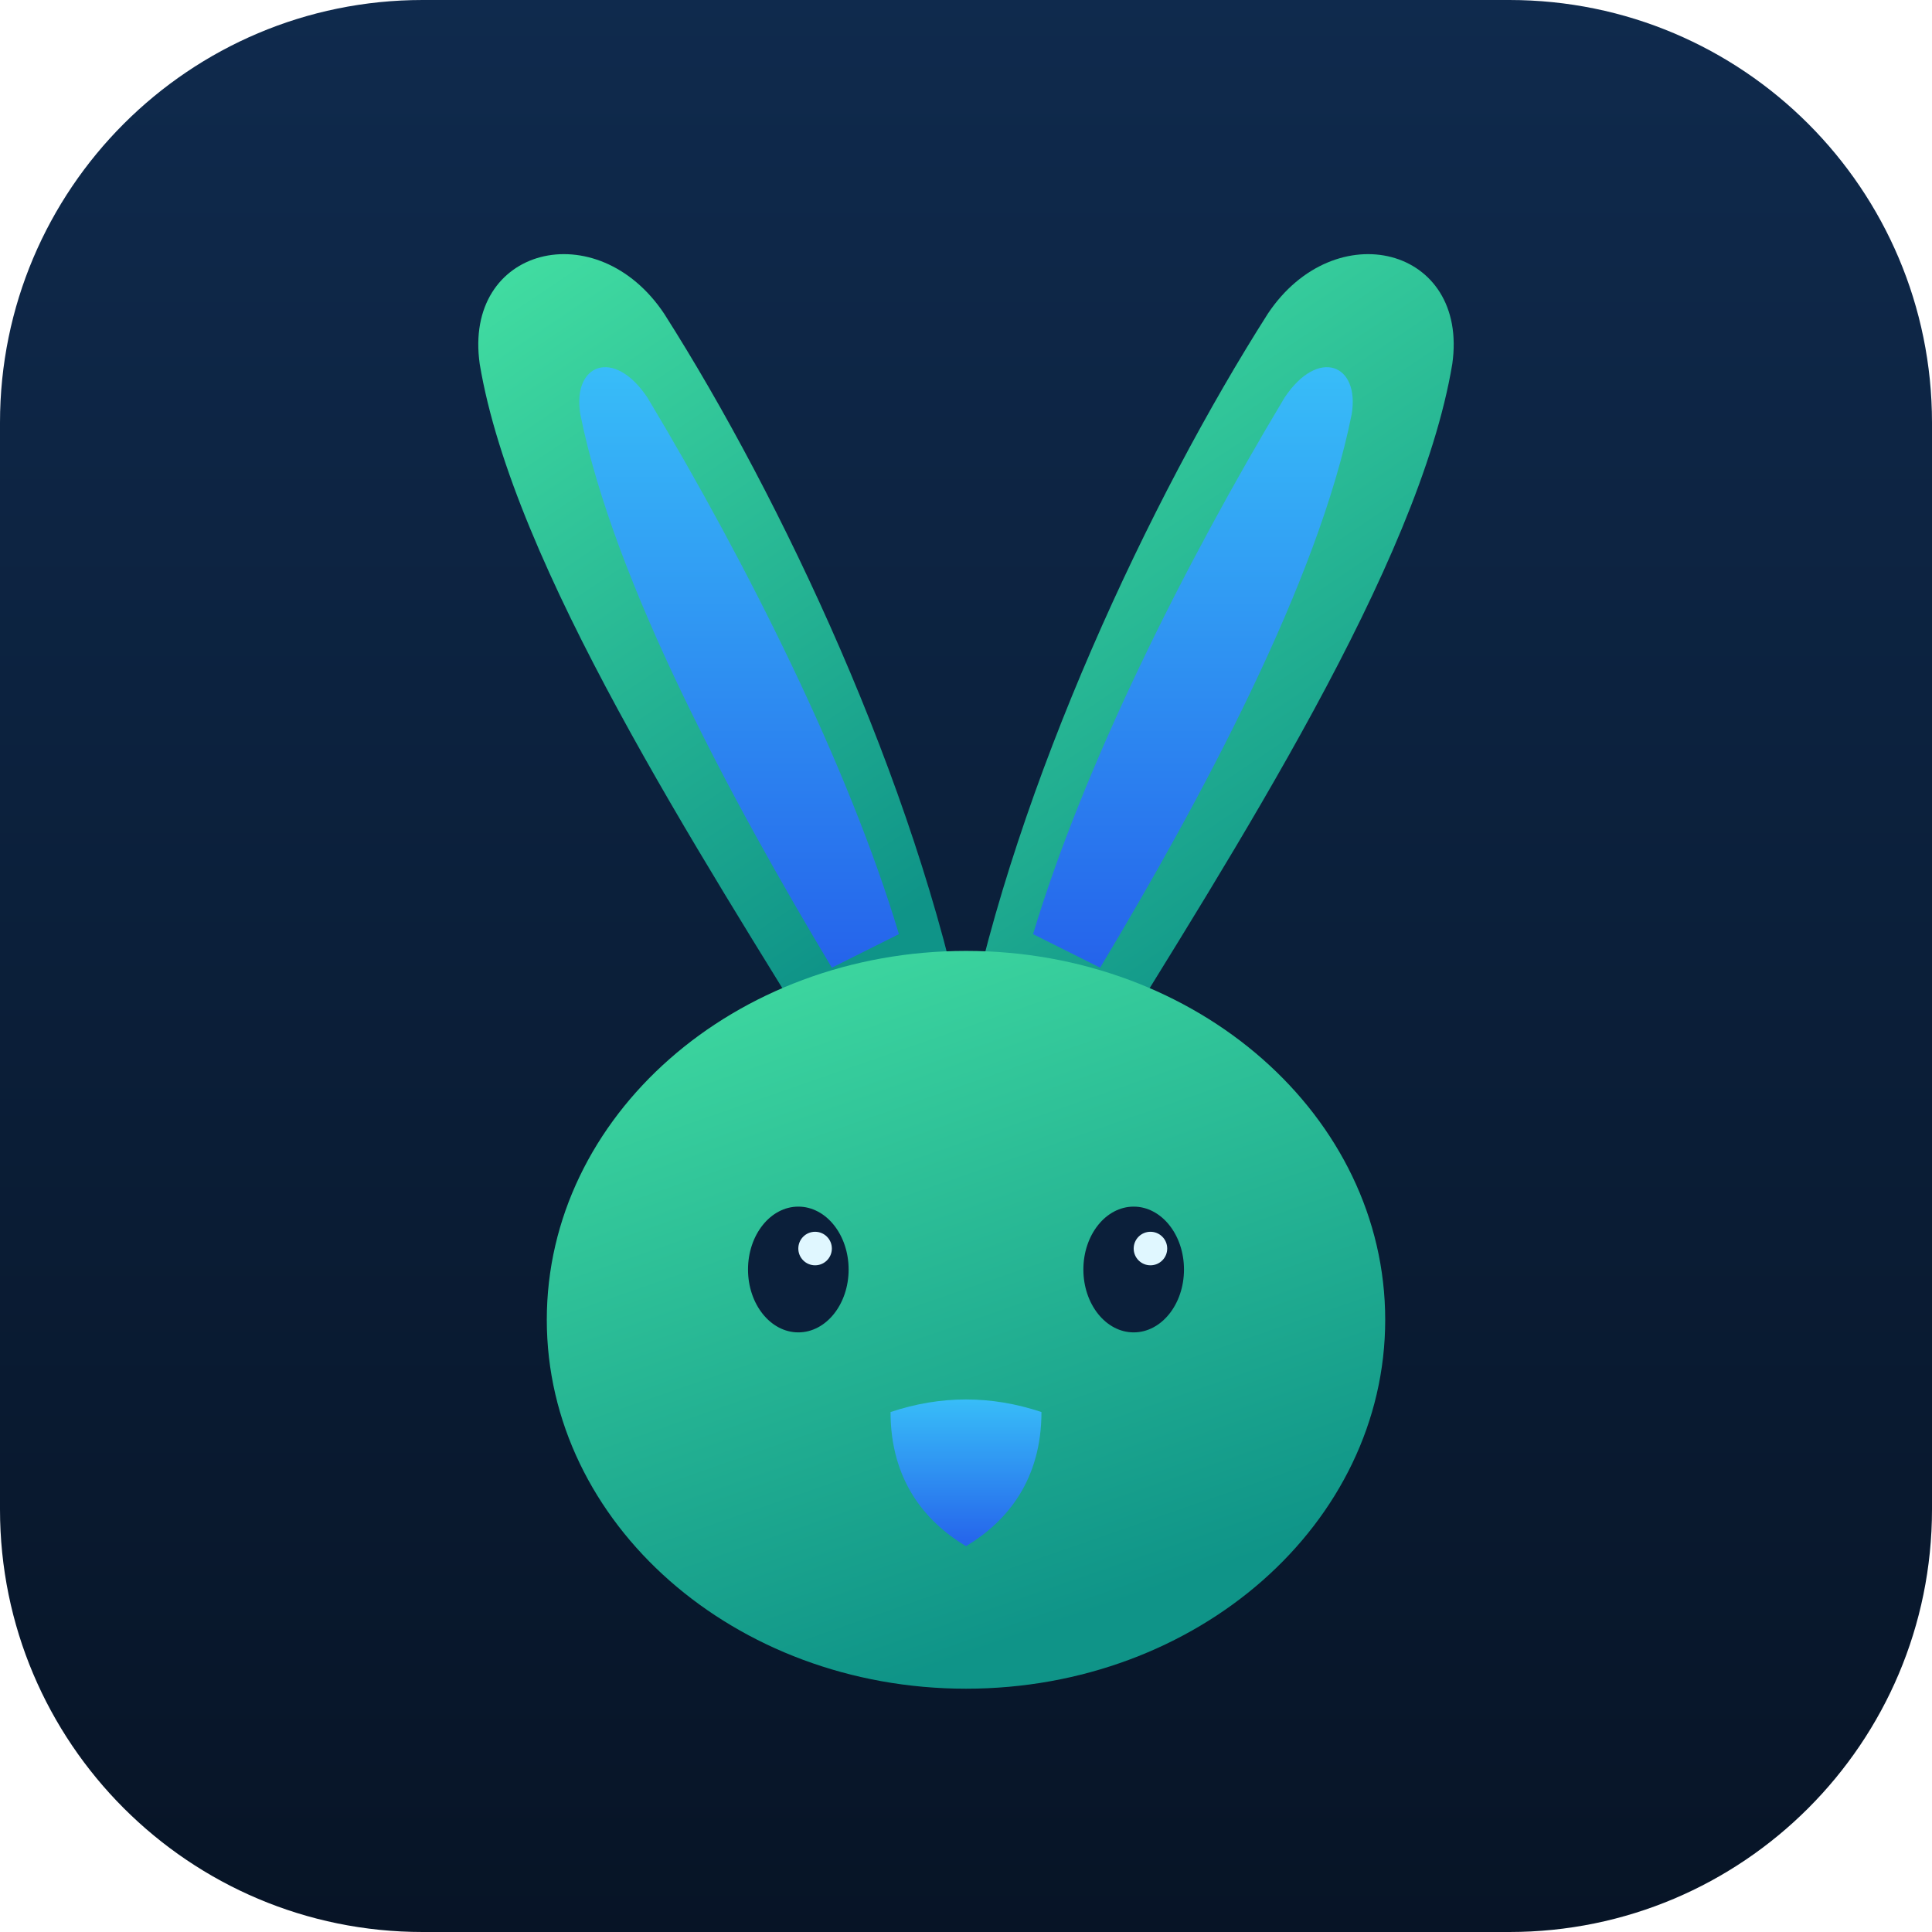
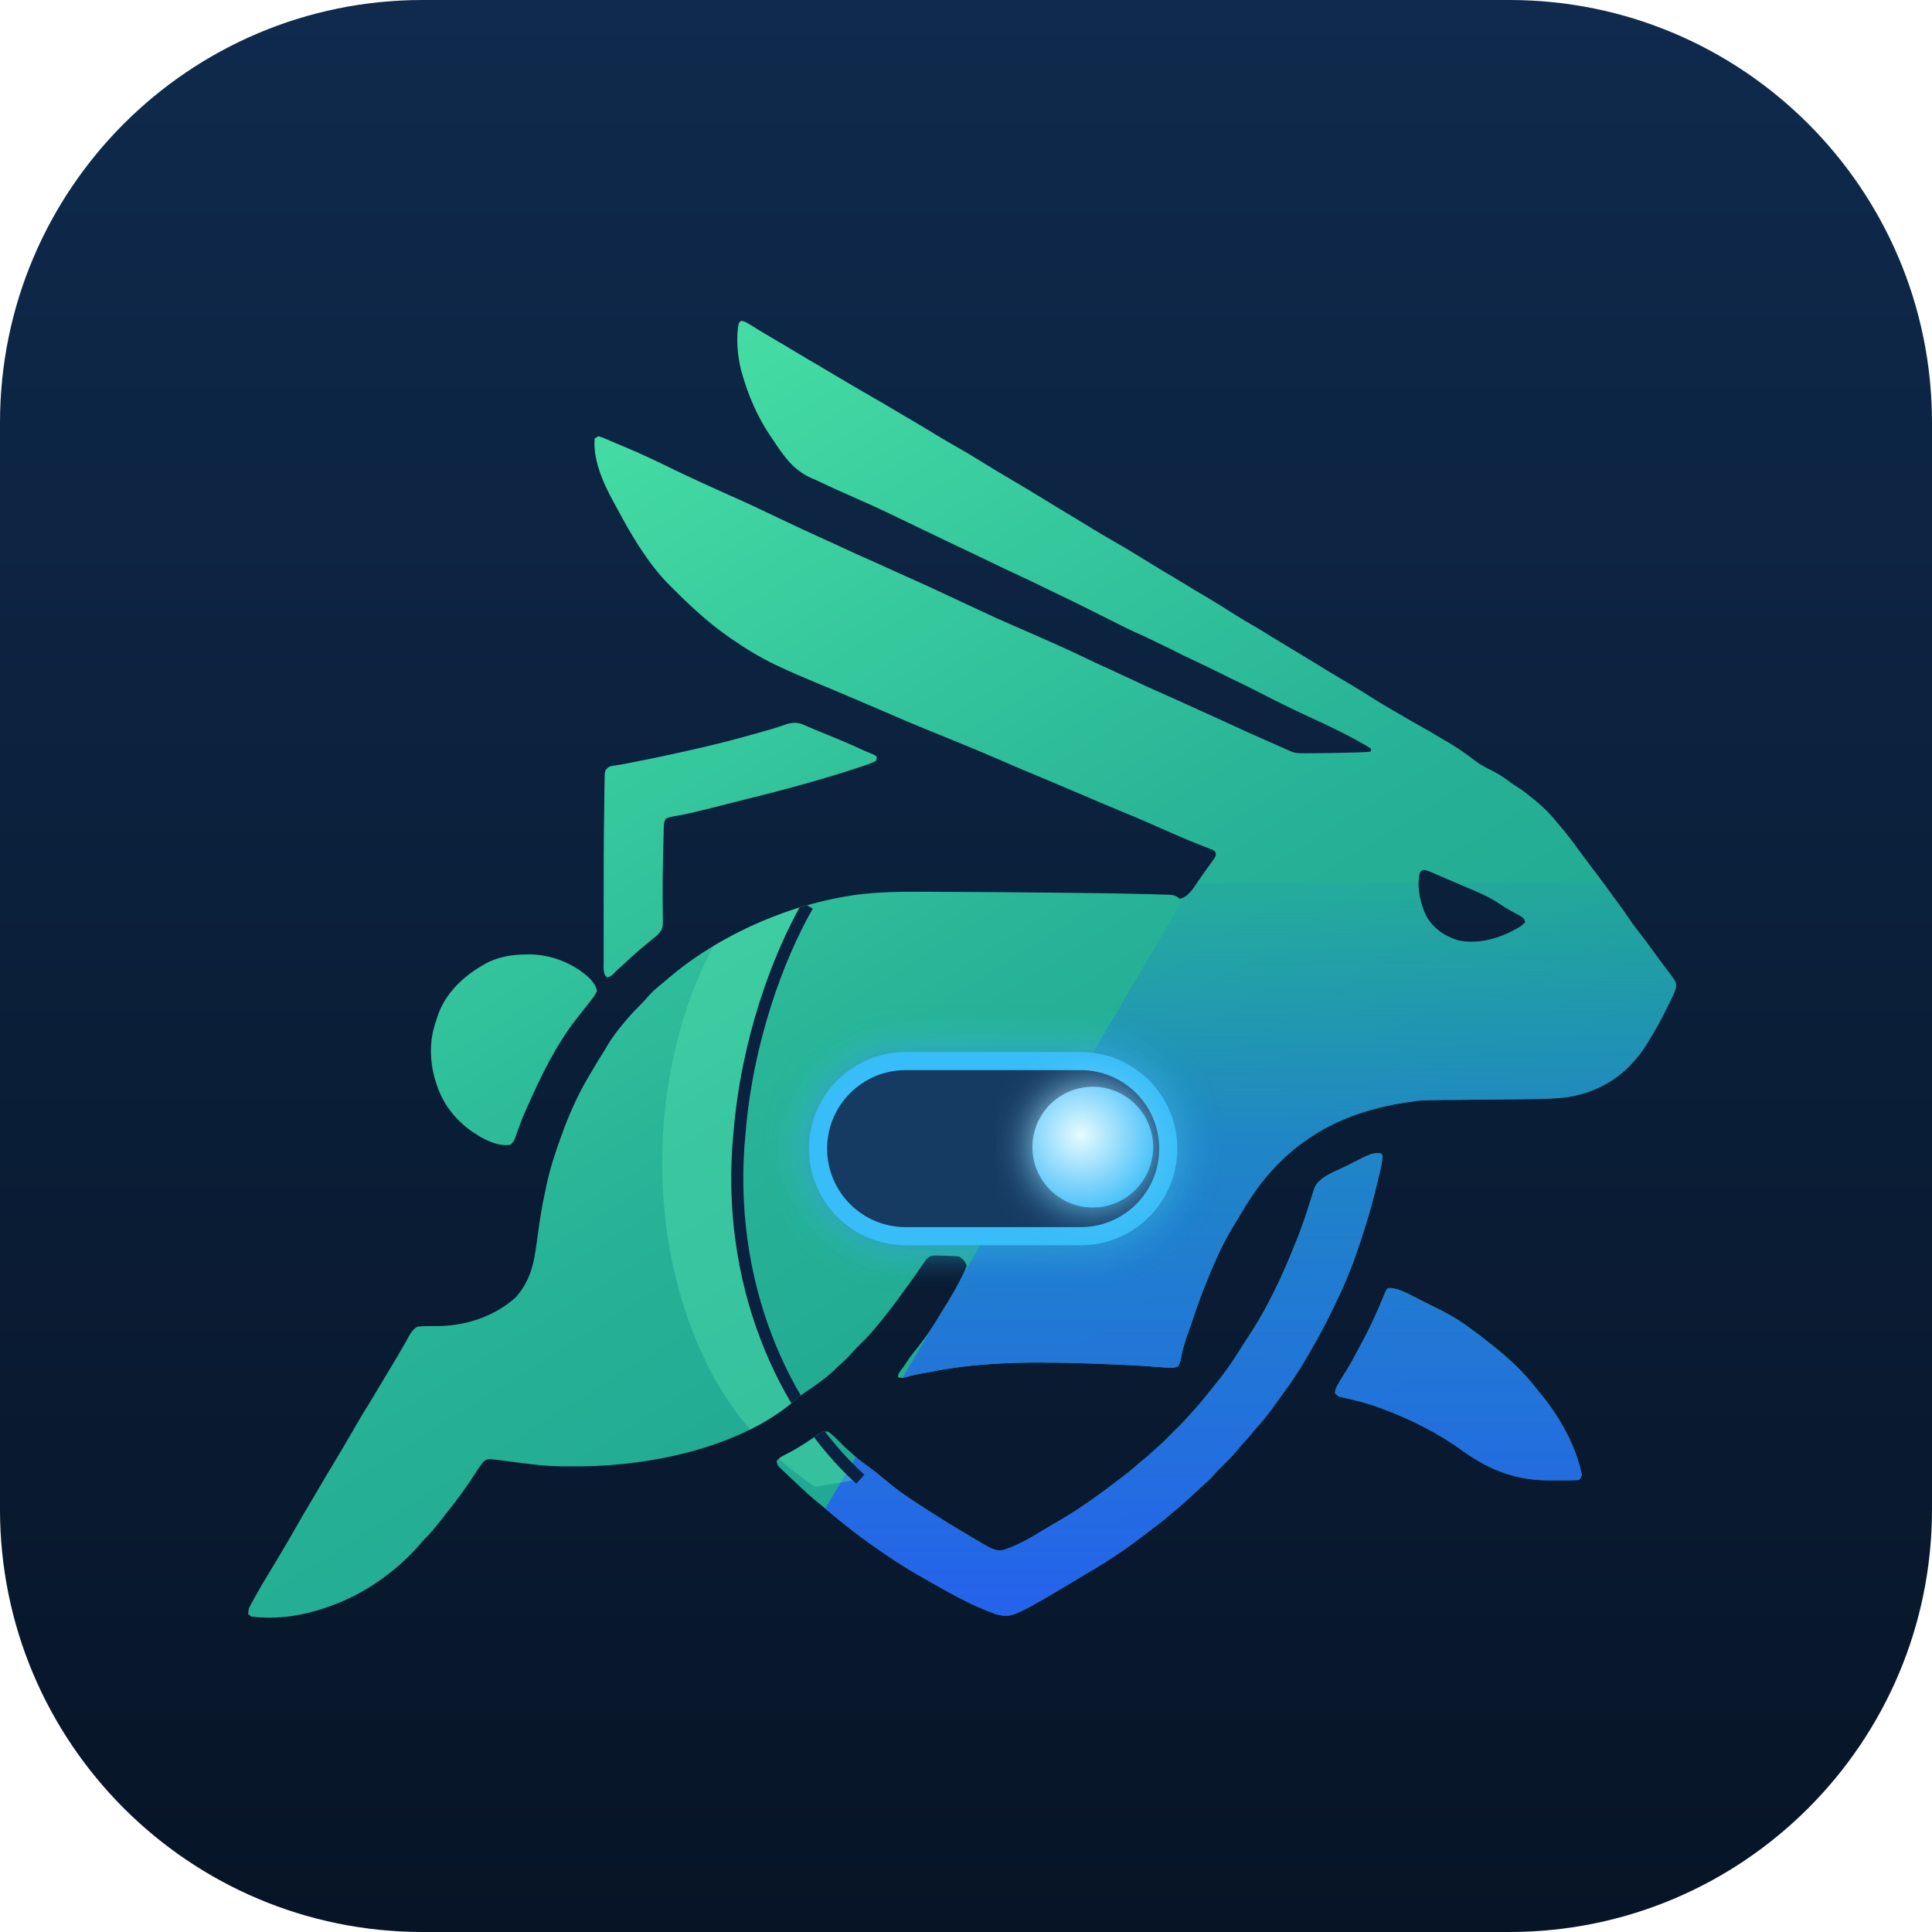
<svg xmlns="http://www.w3.org/2000/svg" viewBox="0 0 512 512" width="512" height="512" role="img" aria-label="Vabbit">
  <defs>
-     <linearGradient id="bg" x1="0" y1="0" x2="0" y2="1">
+     <linearGradient id="bgi" x1="0" y1="0" x2="0" y2="1">
      <stop offset="0" stop-color="#0f2a4d" />
      <stop offset="1" stop-color="#071426" />
    </linearGradient>
  </defs>
-   <rect width="512" height="512" rx="112" fill="url(#bg)" />
-   <svg x="113.8" y="52" width="284.4" height="400" viewBox="36 0 128 180">
+   <rect width="512" height="512" rx="112" fill="url(#bgi)" />
+   <svg x="56.0" y="74" width="400" height="364.0" viewBox="0 0 2000 1820">
    <defs>
-       <linearGradient id="vt" x1="0" y1="0" x2="0.4" y2="1">
-         <stop offset="0" stop-color="#43dfa2" />
-         <stop offset="1" stop-color="#0f9488" />
+       <clipPath id="fg">
+         <path clip-rule="evenodd" d="M0 0 C5.2 1 7.8 2.6 12.2 5.4 C20.7 10.8 29.3 15.9 38 21 C41.5 23.1 45 25.1 48.5 27.2 C49.4 27.7 50.3 28.3 51.3 28.8 C58.3 33 65.4 37.2 72.4 41.4 C81.5 46.9 90.7 52.4 100 57.7 C107.2 61.9 114.4 66.2 121.5 70.5 C139.1 81.1 156.9 91.4 174.8 101.7 C183.5 106.7 192.3 111.8 201 117 C203.6 118.6 206.3 120.1 208.9 121.7 C211.7 123.3 214.5 125 217.3 126.7 C221 128.8 224.7 131 228.3 133.1 C238.6 139.2 248.8 145.3 258.9 151.5 C267.5 156.7 276.1 161.8 284.8 166.7 C298.2 174.2 311.3 182.2 324.3 190.3 C334.5 196.6 344.7 202.8 355.1 208.8 C370.5 217.8 385.7 227 400.8 236.2 C408.6 241 416.4 245.7 424.2 250.5 C430.3 254.1 436.3 257.8 442.3 261.4 C449.2 265.6 456.1 269.8 463 274 C463.5 274.3 463.5 274.3 465.7 275.7 C475.7 281.7 485.7 287.6 495.8 293.4 C510.2 301.6 524.3 310.3 538.4 319 C540.6 320.3 542.9 321.7 545.1 323.1 C546.1 323.7 547.2 324.4 548.4 325.1 C556.4 330 564.5 334.9 572.6 339.6 C578.4 343.1 584.2 346.6 590 350.1 C597.6 354.9 605.4 359.5 613.2 364 C626.9 372.1 640.4 380.5 653.8 389.1 C662.5 394.6 671.2 399.8 680.1 404.8 C685.4 407.8 690.6 411.1 695.8 414.3 C702 418.3 708.3 422 714.6 425.8 C721.4 429.8 728.1 433.9 734.8 438 C740 441.2 745.3 444.4 750.6 447.6 C756.6 451.1 762.5 454.8 768.4 458.4 C774.6 462.3 780.8 466.1 787.1 469.8 C802.8 479 818.5 488.4 833.9 498.2 C843.2 504.2 852.6 509.8 862.1 515.3 C865 517 867.9 518.7 870.9 520.4 C882.3 527.2 893.8 533.7 905.4 540.2 C911.6 543.6 917.8 547.2 923.8 551 C927.8 553.5 931.9 555.8 936.1 558.1 C949.3 565.8 961.6 574.6 973.8 583.9 C979.9 588.5 986.3 591.9 993.2 595.2 C1003.1 599.9 1011.7 605.8 1020.4 612.4 C1023.4 614.6 1026.4 616.6 1029.6 618.5 C1036.5 622.8 1042.7 627.9 1049 633 C1050.1 633.9 1051.2 634.8 1052.4 635.7 C1062.8 644.4 1072.3 653.6 1080.7 664.2 C1083.2 667.2 1085.7 670.2 1088.3 673.2 C1097.8 684.4 1106.3 696.3 1114.9 708.1 C1118.2 712.6 1121.6 717.1 1125 721.5 C1130.9 729.1 1136.5 736.8 1142.2 744.5 C1145.1 748.5 1148.1 752.6 1151.1 756.6 C1160.1 768.8 1169.1 781.1 1177.6 793.7 C1182.4 800.8 1187.5 807.5 1193 814.2 C1197.4 819.8 1201.5 825.5 1205.6 831.3 C1209.1 836.1 1212.6 840.9 1216.1 845.6 C1217.2 847.2 1218.4 848.8 1219.6 850.4 C1223.8 856.1 1228.1 861.7 1232.5 867.4 C1239.1 876.9 1239.1 876.9 1238.8 882.7 C1237.9 887.6 1236.2 891.4 1234 895.9 C1233.2 897.6 1232.4 899.3 1231.5 901.1 C1230.6 902.9 1229.7 904.7 1228.8 906.5 C1228.6 907 1228.6 907 1227.4 909.3 C1220.2 923.9 1212.6 938.1 1204 952 C1203.5 952.8 1203.5 952.8 1201.2 956.6 C1196.4 964.6 1191.2 972 1185 979 C1184.1 980 1183.2 981.1 1182.3 982.2 C1156.6 1011.1 1120.1 1027.7 1081.7 1030.1 C1080.4 1030.2 1079.1 1030.3 1077.8 1030.3 C1062.8 1031.2 1047.8 1031.4 1032.7 1031.5 C1027.6 1031.6 1022.4 1031.6 1017.2 1031.7 C1004.4 1031.8 991.5 1031.9 978.7 1032.1 C967.7 1032.2 956.8 1032.3 945.9 1032.4 C940.8 1032.4 935.7 1032.5 930.7 1032.5 C901.3 1032.8 901.3 1032.8 887 1035 C886.5 1035.1 886.5 1035.1 883.8 1035.4 C836.6 1042.2 789.2 1057.3 750 1085 C749.4 1085.4 749.4 1085.4 746.3 1087.6 C734.7 1095.7 724.2 1104.5 714.2 1114.6 C713.4 1115.5 712.5 1116.4 711.5 1117.3 C706.5 1122.4 701.7 1127.5 697 1133 C696.1 1134.1 695.2 1135.1 694.3 1136.2 C681.2 1152.1 670.2 1169.5 659.8 1187.2 C658 1190.3 656.1 1193.4 654.2 1196.4 C639.8 1219.5 628.2 1244.7 618.2 1270 C616.9 1273.2 615.6 1276.4 614.3 1279.6 C608.9 1292.9 604.1 1306.3 599.6 1320 C597.4 1326.9 595 1333.8 592.4 1340.7 C588.3 1351.5 585.3 1362.2 583.1 1373.6 C582.3 1377.8 581.3 1381.5 579.2 1385.2 C573.7 1388.3 568.1 1387.4 562 1387 C560.6 1386.9 559.1 1386.8 557.6 1386.7 C552.6 1386.4 547.6 1386 542.6 1385.6 C518.8 1383.9 494.9 1382.8 471 1382 C469.2 1381.9 467.4 1381.9 465.5 1381.8 C395.4 1379.4 322.1 1378.6 253.1 1392.4 C250 1393 247 1393.5 243.9 1394.1 C234.4 1395.7 225.2 1397.6 216 1400.4 C213 1401 213 1401 208 1400 C208 1395.4 208.7 1394.6 211.5 1391 C214.4 1387.1 217.2 1383.3 219.8 1379.2 C224.5 1372.1 229.7 1365.6 235 1359 C244.2 1347.4 252.3 1335.6 260 1323 C260.9 1321.5 261.9 1320 262.8 1318.4 C264.6 1315.4 266.5 1312.4 268.3 1309.4 C270.1 1306.5 271.9 1303.6 273.7 1300.8 C279.1 1292 284.2 1283.1 288.9 1274 C289.5 1273 290 1271.9 290.6 1270.9 C293.8 1264.7 296.8 1258.6 299 1252 C296.7 1246.2 294.1 1243.4 289 1240 C283.7 1239.3 278.3 1239.2 273 1239 C271.2 1238.9 269.4 1238.9 267.5 1238.8 C266.6 1238.8 266.6 1238.8 261.9 1238.7 C261 1238.7 261 1238.7 256.6 1238.6 C251.6 1239 249.7 1239.7 246 1243 C243.5 1246.3 243.5 1246.3 240.9 1250.1 C234.8 1259.3 228.4 1268.1 222 1277 C219.8 1280 217.6 1283.1 215.4 1286.1 C202.6 1303.9 189.3 1321.4 175 1338 C174.5 1338.6 174.5 1338.6 171.7 1341.8 C166.9 1347.2 161.8 1352.2 156.7 1357.3 C153.1 1360.8 149.7 1364.3 146.4 1368.1 C140.2 1375.2 133 1381.5 126 1388 C125.5 1388.5 125.5 1388.5 122.8 1391.1 C112.2 1401.1 100.4 1409.4 88.3 1417.6 C82.7 1421.3 77.4 1425.2 72.4 1429.6 C0.4 1492.4 -117.2 1516.8 -210 1518 C-211.1 1518 -212.1 1518 -213.2 1518 C-220.8 1518.1 -228.4 1518.1 -236 1518 C-237.8 1518 -239.6 1518 -241.5 1517.9 C-264.7 1517.4 -287.7 1514 -310.7 1511 C-311.8 1510.9 -312.9 1510.7 -314 1510.6 C-316.7 1510.2 -319.5 1509.9 -322.2 1509.5 C-323.8 1509.3 -325.4 1509.2 -327 1509 C-328.9 1508.8 -330.7 1508.6 -332.6 1508.4 C-338 1509 -338 1509 -342.3 1512.9 C-343.6 1514.6 -344.8 1516.3 -346 1518 C-346.6 1518.8 -346.6 1518.8 -349.4 1522.8 C-350.4 1524.4 -351.5 1526.1 -352.6 1527.8 C-353.8 1529.7 -355.1 1531.5 -356.3 1533.4 C-356.9 1534.3 -357.5 1535.2 -358.1 1536.2 C-368.1 1551.1 -378.7 1565.5 -390 1579.4 C-392.3 1582.3 -394.5 1585.3 -396.8 1588.2 C-404.3 1598 -412.2 1607.4 -421 1616 C-423.3 1618.7 -425.7 1621.3 -428 1624 C-458.4 1658.4 -500.5 1687.8 -544 1703 C-545.8 1703.6 -547.6 1704.3 -549.5 1705 C-581.4 1716.1 -615.2 1721.2 -649 1717 C-649.7 1716.5 -649.7 1716.5 -653 1714 C-653 1708.2 -652.7 1706.8 -650.1 1702 C-649.5 1700.9 -648.9 1699.7 -648.3 1698.5 C-647.6 1697.3 -646.9 1696.1 -646.2 1694.9 C-645.9 1694.2 -645.9 1694.2 -644.2 1691.1 C-638.4 1680.5 -632.3 1670.2 -626 1660 C-623.4 1655.7 -620.9 1651.5 -618.3 1647.2 C-611.7 1636.2 -611.7 1636.2 -608.5 1630.8 C-603.3 1622.2 -598.3 1613.5 -593.3 1604.8 C-584.4 1589.1 -575.3 1573.5 -566 1558 C-562.7 1552.5 -559.5 1547 -556.3 1541.5 C-551.1 1532.6 -545.9 1523.8 -540.5 1515 C-531.5 1500.2 -522.8 1485.3 -514.1 1470.3 C-508.1 1459.7 -502 1449.2 -495.4 1438.9 C-491.1 1431.9 -486.9 1424.8 -482.7 1417.8 C-480.9 1414.9 -479.2 1412 -477.5 1409.1 C-470.9 1398.2 -464.4 1387.4 -457.9 1376.4 C-457.3 1375.3 -456.6 1374.2 -455.9 1373.1 C-452.6 1367.5 -449.3 1361.8 -446.1 1356.2 C-445.5 1355.1 -444.9 1354 -444.2 1352.9 C-443.1 1350.8 -441.9 1348.8 -440.8 1346.7 C-437.5 1340.9 -434.8 1336.3 -429 1333 C-423.7 1332.2 -418.5 1332.2 -413.1 1332.2 C-410.1 1332.2 -407.1 1332.2 -404.1 1332.1 C-402.7 1332.1 -401.3 1332.1 -399.8 1332.1 C-363.2 1331.4 -326.4 1318.8 -299 1294.4 C-283.1 1276.8 -275.9 1256.5 -272.6 1233.4 C-272.4 1232 -272.1 1230.6 -271.9 1229.2 C-270.8 1221.8 -269.8 1214.4 -268.8 1206.9 C-266.4 1189.2 -263.6 1171.7 -259.7 1154.2 C-259 1150.8 -258.2 1147.4 -257.5 1143.9 C-253 1122.8 -246.3 1102.6 -239 1082.3 C-238.6 1081.2 -238.2 1080.2 -237.8 1079.1 C-233.1 1065.8 -227.9 1052.8 -222 1040 C-221.2 1038.2 -220.4 1036.5 -219.6 1034.6 C-214.8 1024.5 -209.7 1014.7 -204 1005 C-203.4 1004 -202.8 1002.9 -202.2 1001.9 C-189.6 980.4 -189.6 980.4 -184.2 972 C-181.9 968.5 -179.8 964.9 -177.7 961.2 C-171.2 950 -163.3 939.8 -155 930 C-154.1 928.9 -153.2 927.8 -152.3 926.7 C-145.9 919.1 -139.2 912.1 -132.1 905.1 C-128.6 901.6 -125.3 897.8 -122 894 C-116.7 888.3 -111 883.2 -104.9 878.4 C-101.8 875.8 -98.7 873.2 -95.7 870.6 C-67.6 846.8 -37.7 827.6 -5 811 C-3.8 810.4 -2.5 809.7 -1.2 809.1 C17.1 799.8 35.7 792 55 785 C56.1 784.6 57.3 784.2 58.4 783.8 C82.3 775.2 107 768.7 132 764 C133.2 763.8 134.5 763.5 135.8 763.3 C171.6 756.7 207.5 756.4 243.7 756.6 C249.1 756.6 254.5 756.6 259.9 756.7 C310.2 756.8 360.5 757.3 410.8 757.8 C414.8 757.9 418.8 757.9 422.7 757.9 C463.2 758.3 503.7 758.8 544.2 759.9 C545.7 760 547.1 760 548.6 760.1 C552.7 760.2 556.7 760.3 560.7 760.4 C561.9 760.4 563.1 760.5 564.3 760.5 C571.2 760.7 575.9 760.9 581 766 C592.9 763.6 599.6 751.4 606 742 C608 739.2 610 736.4 611.9 733.6 C612.9 732.2 613.9 730.8 614.9 729.3 C617 726.4 619.1 723.5 621.2 720.6 C621.7 719.9 621.7 719.9 624.3 716.3 C625.2 715.1 626.2 713.8 627.1 712.5 C629 709 629 709 629 706 C628 703 628 703 625.6 701.4 C625.1 701.2 625.1 701.2 622.5 700.2 C621.9 699.9 621.9 699.9 618.9 698.8 C617.6 698.3 616.4 697.8 615.1 697.3 C612.4 696.3 609.7 695.2 607 694.1 C605.7 693.6 604.3 693.1 602.9 692.5 C597.2 690.3 591.5 687.9 585.9 685.5 C585.3 685.3 585.3 685.3 582.7 684.1 C575.1 680.9 567.6 677.6 560.1 674.2 C535 663 509.6 652.4 484.2 641.9 C475.3 638.2 466.5 634.5 457.7 630.6 C452.2 628.2 446.7 625.9 441.2 623.6 C440.2 623.1 439.2 622.7 438.1 622.3 C434.8 620.8 431.4 619.4 428 618 C426.6 617.4 425.1 616.8 423.7 616.2 C415.4 612.7 407.1 609.2 398.8 605.7 C379 597.5 359.2 589.1 339.5 580.5 C321.2 572.6 302.8 564.8 284.4 557.4 C277.6 554.6 270.9 551.9 264.1 549.1 C258.5 546.8 252.9 544.6 247.3 542.3 C227.4 534.2 207.7 525.8 188 517.2 C187.4 517 187.4 517 184.3 515.6 C183.1 515.1 181.8 514.6 180.6 514 C167 508.1 153.4 502.4 139.8 496.6 C136.4 495.1 132.9 493.7 129.4 492.2 C127.3 491.3 125.3 490.4 123.2 489.6 C122.2 489.1 121.2 488.7 120.1 488.3 C113.8 485.6 107.5 483 101.2 480.4 C84 473.2 66.8 466 50 458 C48.4 457.2 46.7 456.5 45 455.7 C25.2 446.1 6.1 434.6 -12 422 C-12.7 421.5 -12.7 421.5 -16.2 419.1 C-42.7 400.7 -66.1 379.1 -88.9 356.3 C-90.2 355 -91.5 353.7 -92.9 352.3 C-100.1 345.2 -106.8 338 -113 330 C-114.1 328.7 -115.2 327.3 -116.3 325.9 C-136.4 299.9 -152.5 271 -168 242 C-169 240.2 -170 238.4 -170.9 236.6 C-183.4 213.7 -196.5 182.8 -194 156 C-192.4 155 -190.7 154 -189 153 C-184.7 154.3 -180.9 155.8 -176.8 157.6 C-175.6 158.1 -174.4 158.6 -173.2 159.2 C-170.7 160.2 -168.2 161.3 -165.7 162.4 C-162.3 163.9 -158.9 165.3 -155.5 166.7 C-132.5 176.2 -110.2 186.9 -87.9 197.8 C-64.3 209.2 -40.5 220 -16.6 230.7 C-15.1 231.4 -13.5 232.1 -11.8 232.8 C-8.6 234.3 -5.3 235.8 -2 237.2 C9.3 242.3 20.6 247.5 31.8 252.9 C33.5 253.7 35.1 254.4 36.8 255.3 C44.8 259 52.7 262.8 60.6 266.6 C75.6 273.8 90.7 280.7 105.9 287.6 C108.7 288.8 111.5 290.1 114.2 291.4 C115.7 292 117.1 292.6 118.5 293.3 C127.5 297.4 136.5 301.6 145.5 305.8 C155 310.2 164.5 314.5 174.1 318.6 C184.8 323.3 195.3 328.2 205.9 333 C214.8 337.1 223.7 341.1 232.6 345 C244.3 350.2 256 355.6 267.6 361.1 C276.6 365.4 285.7 369.6 294.8 373.8 C302 377.1 309.1 380.4 316.2 383.8 C330.6 390.6 345.1 397.2 359.8 403.5 C375.2 410.1 390.6 417 406 423.8 C409.1 425.2 412.2 426.5 415.3 427.9 C429.6 434.2 443.8 440.8 457.9 447.6 C468.3 452.7 478.8 457.5 489.3 462.2 C499.4 466.8 509.4 471.5 519.4 476.2 C530.3 481.3 541.2 486.4 552.2 491.2 C569.9 499 587.4 507 605 515 C606.5 515.7 608 516.3 609.5 517 C623.8 523.5 638 530 652.2 536.5 C667 543.3 681.7 550.1 696.6 556.5 C700.6 558.3 704.6 560 708.5 561.7 C711.4 563 714.4 564.3 717.3 565.6 C718.7 566.2 720.1 566.9 721.5 567.5 C722.8 568.1 724.1 568.6 725.5 569.2 C726.6 569.7 727.8 570.2 729 570.8 C735.1 573.3 740.9 573.2 747.4 573.1 C748.7 573.1 749.9 573.1 751.1 573.1 C764.9 573.1 778.6 572.8 792.3 572.6 C793.5 572.5 794.6 572.5 795.8 572.5 C808.5 572.3 821.3 572 834 571 C834.3 569.7 834.7 568.4 835 567 C808.7 551.2 781 537.8 753.1 525.1 C730.1 514.5 707.4 503.3 684.9 491.6 C676.5 487.2 668 483.1 659.4 479 C652.2 475.6 645.1 472.1 638 468.5 C624.4 461.7 610.7 455.1 596.9 448.6 C595.3 447.8 593.7 447.1 592.1 446.3 C590.7 445.7 589.3 445 587.9 444.4 C582.3 441.7 576.8 438.9 571.3 436.1 C564.4 432.7 557.5 429.3 550.6 426 C549.2 425.3 547.7 424.6 546.3 423.9 C537.6 419.7 528.9 415.7 520.1 411.8 C516.5 410.2 512.9 408.5 509.4 406.7 C508 406 506.6 405.3 505.1 404.6 C503.4 403.7 501.7 402.9 500 402 C491.5 397.7 482.9 393.5 474.4 389.2 C471.8 387.9 469.1 386.5 466.5 385.2 C451.8 377.8 437 370.5 422.1 363.4 C414.7 359.9 407.2 356.3 399.8 352.6 C388 346.9 376.2 341.2 364.2 335.7 C352.2 330.2 340.2 324.4 328.3 318.6 C313 311.2 297.5 303.9 282.1 296.6 C264.8 288.4 247.6 280.1 230.4 271.8 C222.9 268.2 215.5 264.6 208 261 C207.3 260.7 207.3 260.7 203.7 258.9 C183.9 249.4 163.9 240.3 143.8 231.5 C132.1 226.4 120.5 221.2 109 215.7 C103.7 213.2 98.4 210.7 93 208.4 C68.2 197.6 55.7 177.8 41 156 C40.4 155.1 39.8 154.2 39.2 153.3 C21.4 127 9.6 99.5 1 69 C0.8 68.4 0.8 68.4 -0.1 65.2 C-4.7 46.8 -7 21.6 -3 3 C-2.5 2.5 -2.5 2.5 0 0 Z M900 730 C894.2 747.4 900.1 773.2 908 789 C917.4 805.4 932.1 815.4 950 821 C978 827.1 1008.2 817.5 1032 803 C1036.1 799.9 1036.1 799.9 1039 797 C1037.8 792.2 1037 791.7 1033 789 C1029.9 787.3 1026.8 785.5 1023.6 783.9 C1017.4 780.5 1011.4 777 1005.6 773 C992.2 763.9 977.2 757.3 962.2 751.2 C955.8 748.5 949.4 745.8 943 743 C940.6 742 938.2 740.9 935.8 739.9 C931.6 738.1 927.4 736.3 923.2 734.5 C922.4 734.1 922.4 734.1 918.2 732.3 C916.8 731.7 915.3 731.1 913.9 730.4 C904.5 727 904.5 727 900 730 Z " transform="translate(702,55)" />
+         <path clip-rule="evenodd" d="M0 0 C1 0.4 2 0.9 3.1 1.3 C4.2 1.8 5.3 2.2 6.4 2.7 C8.8 3.8 11.2 4.8 13.6 5.8 C14.8 6.3 16.1 6.9 17.4 7.4 C22.6 9.6 27.8 11.7 33.1 13.8 C48.5 20 63.8 26.6 78.9 33.6 C83.7 35.7 88.6 37.7 93.5 39.8 C96.2 41.1 96.2 41.1 98.2 43.1 C97.9 44.7 97.6 46.4 97.2 48.1 C89.4 52.4 80.3 54.9 71.7 57.7 C70.1 58.2 68.5 58.7 66.9 59.3 C11.3 77.6 -45.5 91.7 -102.3 105.9 C-106.4 107 -110.6 108 -114.7 109.1 C-120.4 110.5 -126.1 111.9 -131.8 113.3 C-134.7 114 -137.5 114.7 -140.4 115.4 C-151.3 118.1 -162.2 120.3 -173.3 122.2 C-177.8 123.1 -177.8 123.1 -181.8 125.1 C-183.8 129.2 -184 131.1 -184.2 135.7 C-184.2 137 -184.2 138.4 -184.3 139.8 C-184.3 141.3 -184.4 142.8 -184.4 144.3 C-184.4 145.1 -184.4 145.1 -184.5 149 C-184.6 154.1 -184.8 159.2 -184.9 164.4 C-185 167.9 -185.1 171.4 -185.1 174.9 C-185.6 192 -185.8 209 -185.7 226 C-185.7 227.5 -185.7 229 -185.7 230.5 C-185.7 237.3 -185.6 244.2 -185.5 251.1 C-185.5 253.5 -185.5 256 -185.4 258.4 C-185.4 259.5 -185.4 260.6 -185.4 261.8 C-185.3 269.3 -186.8 273 -191.9 278.3 C-192.7 279 -193.5 279.7 -194.3 280.4 C-195.2 281.1 -196.1 281.9 -197 282.7 C-200.6 285.7 -204.2 288.7 -207.9 291.7 C-217.4 299.4 -226.5 307.5 -235.4 315.9 C-237.9 318.3 -240.6 320.6 -243.2 322.9 C-246 325.3 -248.4 327.8 -250.9 330.4 C-254.8 334.1 -254.8 334.1 -259.8 335.1 C-265.1 329.7 -263.9 322.4 -263.9 315.2 C-263.9 313.9 -263.9 312.6 -263.9 311.2 C-263.9 309.8 -263.9 308.4 -263.9 307 C-263.9 302.3 -263.9 297.7 -263.9 293 C-263.9 289.7 -263.9 286.4 -263.9 283.1 C-264 272.5 -263.9 261.8 -263.9 251.1 C-263.9 249.3 -263.9 247.5 -263.9 245.7 C-263.9 199.3 -263.9 153 -263.1 106.7 C-263.1 103.4 -263 100.1 -263 96.7 C-262.9 90.7 -262.8 84.7 -262.7 78.7 C-262.7 76.9 -262.6 75.2 -262.6 73.4 C-262.6 71.8 -262.5 70.2 -262.5 68.6 C-262.5 67.3 -262.5 65.9 -262.4 64.5 C-261.6 60.2 -260.1 58.7 -256.8 56.1 C-253.9 55.1 -253.9 55.1 -250.4 54.6 C-248.9 54.4 -247.5 54.1 -246 53.9 C-244.3 53.6 -242.5 53.3 -240.8 53.1 C-236.2 52.2 -231.7 51.4 -227.2 50.5 C-226.5 50.4 -226.5 50.4 -223.3 49.7 C-192.7 43.8 -162.1 37.1 -131.8 30.1 C-131.1 29.9 -131.1 29.9 -127.8 29.1 C-106.8 24.3 -86 18.7 -65.3 12.9 C-64.7 12.8 -64.7 12.8 -61.7 11.9 C-58.1 10.9 -54.6 9.9 -51.1 8.9 C-50.5 8.8 -50.5 8.8 -47.6 7.9 C-42.2 6.4 -36.8 4.8 -31.5 3 C-30.5 2.7 -29.5 2.3 -28.5 2 C-25.9 1.1 -23.2 0.2 -20.6 -0.7 C-13.4 -2.6 -6.9 -3 0 0 Z " transform="translate(783.7578,589.9492)" />
+         <path clip-rule="evenodd" d="M0 0 C0.7 -0 0.7 -0 4.5 -0.1 C34 -0.2 64.1 11.8 85.6 32.2 C90 37.4 93.2 41.5 94.6 48.2 C92.8 52.8 90.1 56.4 87.1 60.2 C86.6 60.8 86.6 60.8 84.4 63.7 C83.9 64.3 83.9 64.3 81.6 67.2 C77.9 71.9 74.2 76.6 70.6 81.2 C69.5 82.6 68.5 83.9 67.4 85.2 C40.1 120.3 20.5 160.8 2.6 201.2 C1.8 203 1 204.7 0.2 206.5 C-4.5 217.2 -8.6 227.9 -12.3 239 C-14.1 244.5 -15.7 248.8 -20.4 252.2 C-38.9 255 -59.9 242.6 -74.4 232.2 C-96.5 215.5 -111.9 194 -119.4 167.2 C-119.7 166.5 -119.7 166.5 -120.9 162.5 C-126.4 141.9 -127.3 117.9 -121.4 97.2 C-121.1 95.9 -120.7 94.6 -120.3 93.2 C-119.1 89.2 -117.8 85.2 -116.4 81.2 C-116.1 80.2 -115.7 79.2 -115.4 78.1 C-103.4 46.9 -77.3 24.5 -48.3 9.6 C-32.4 2.6 -17.1 0.1 0 0 Z " transform="translate(416.4375,894.75)" />
+         <path clip-rule="evenodd" d="M0 0 C1 1 2 2 3 3 C2.5 13.8 -0.6 24.5 -3 35 C-3.2 35.7 -3.2 35.7 -4 39.3 C-10.1 65.3 -17.6 90.7 -26 116 C-26.6 117.8 -27.2 119.6 -27.8 121.4 C-36.1 146.4 -45.5 170.3 -57 194 C-58.4 197 -59.8 199.9 -61.2 202.9 C-71.5 224.2 -82.4 244.9 -94.4 265.2 C-95.8 267.6 -97.2 270 -98.6 272.5 C-108.2 289.2 -119 305.2 -130.5 320.6 C-133 324 -135.4 327.4 -137.8 330.8 C-145.9 342.2 -154.4 353.4 -163.9 363.7 C-166.2 366.2 -168.3 368.8 -170.4 371.4 C-174.4 376.3 -178.7 381 -183 385.7 C-185.5 388.4 -187.8 391.3 -190.1 394.1 C-195.2 400.4 -200.9 406 -206.6 411.7 C-213 417.9 -219.1 424.2 -225 431 C-226.8 432.7 -228.6 434.4 -230.4 436.1 C-235.4 440.5 -240.3 445.1 -245.1 449.6 C-253.6 457.5 -262 465.3 -271 472.6 C-274.3 475.2 -277.5 478 -280.6 480.8 C-288.5 487.5 -296.7 493.8 -305 500 C-307.8 502.1 -310.6 504.3 -313.4 506.4 C-336.1 523.8 -359.4 539.5 -384 554 C-385.8 555.1 -387.6 556.1 -389.4 557.2 C-487.6 616 -487.6 616 -509 611 C-542.1 599.3 -574 581 -604.4 563.5 C-606.8 562.1 -609.3 560.7 -611.8 559.3 C-633.3 547.1 -653.8 533.3 -674 519 C-674.7 518.5 -674.7 518.5 -678.1 516.1 C-691.1 506.9 -703.6 497.1 -716 487 C-718.7 484.8 -721.5 482.6 -724.2 480.4 C-730.2 475.5 -736.1 470.5 -742 465.5 C-744.7 463.2 -747.5 461 -750.2 458.8 C-756.7 453.5 -762.7 447.7 -768.8 442 C-772.4 438.6 -776.1 435.2 -779.8 431.8 C-784.3 427.6 -788.8 423.4 -793.2 419.1 C-794.3 418 -795.4 417 -796.5 415.9 C-799 413 -799 413 -800 408 C-796.4 403.3 -791.8 401.1 -786.6 398.6 C-779 394.7 -771.9 390.6 -764.8 386 C-764.3 385.7 -764.3 385.7 -761.9 384.2 C-755.2 379.9 -748.7 375.4 -742.2 370.7 C-738.4 368.7 -736.3 368.4 -732 369 C-729.3 370.5 -729.3 370.5 -726.8 372.8 C-725.9 373.6 -724.9 374.4 -724 375.2 C-719.8 379.1 -715.8 383.1 -711.8 387.2 C-708.3 390.7 -704.7 393.8 -701 397 C-700.2 397.7 -699.5 398.4 -698.7 399.2 C-691.7 405.8 -684.1 411.3 -676.3 416.9 C-671 420.7 -666 424.8 -661 429 C-657.4 432 -653.7 435 -650 438 C-648.8 439 -647.5 440 -646.2 441.1 C-633.4 451.3 -619.8 460.2 -606 469 C-603.7 470.5 -601.5 471.9 -599.2 473.4 C-588.9 480 -578.5 486.6 -568 493 C-566.8 493.7 -565.7 494.4 -564.5 495.1 C-562 496.6 -559.4 498.2 -556.9 499.7 C-554.3 501.2 -551.7 502.8 -549.1 504.3 C-511.9 526.7 -511.9 526.7 -500 526 C-480.8 520.1 -462.5 509.2 -445.5 498.8 C-441.8 496.5 -438 494.3 -434.2 492.1 C-418.3 483.1 -402.9 473.5 -388 463 C-386.5 461.9 -384.9 460.9 -383.3 459.8 C-371.8 451.8 -360.6 443.5 -349.5 434.9 C-347.1 433.1 -344.7 431.2 -342.2 429.4 C-335.3 424.2 -328.6 418.9 -322.2 413 C-319.9 410.9 -317.5 409 -315.1 407.1 C-310.5 403.4 -306.1 399.6 -301.8 395.6 C-299.7 393.6 -297.5 391.7 -295.3 389.8 C-291.1 386.1 -287.2 382.3 -283.2 378.4 C-282.5 377.7 -281.8 377 -281.1 376.2 C-279.6 374.8 -278.2 373.3 -276.7 371.8 C-274.4 369.6 -272.2 367.3 -270 365.1 C-268.5 363.6 -267.1 362.2 -265.6 360.8 C-264.3 359.5 -263 358.2 -261.7 356.8 C-258 353 -254.5 349 -251 345 C-249.4 343.2 -247.8 341.5 -246.1 339.7 C-241.2 334.3 -236.6 328.7 -232 323 C-229.8 320.3 -227.6 317.6 -225.4 314.9 C-220.8 309.3 -216.4 303.7 -212 298 C-210.9 296.5 -209.7 295.1 -208.6 293.6 C-200.2 282.6 -192.6 271.3 -185.4 259.6 C-182.6 255 -179.7 250.5 -176.8 246.1 C-148.9 204.8 -128.2 159.3 -110 113 C-109.6 111.9 -109.2 110.9 -108.7 109.8 C-103 95.2 -98.1 80.4 -93.4 65.4 C-93 64.2 -92.6 63 -92.2 61.7 C-91.4 59.1 -90.5 56.5 -89.7 53.9 C-89.3 52.6 -88.9 51.2 -88.5 49.9 C-88.1 48.7 -87.7 47.5 -87.3 46.2 C-81.2 31.2 -58.7 23.9 -45 17 C-44.3 16.6 -44.3 16.6 -40.5 14.7 C-11.6 0 -11.6 0 0 0 Z " transform="translate(1549,1158)" />
+         <path clip-rule="evenodd" d="M0 0 C13.8 1 27.7 9.9 39.9 15.9 C41.7 16.8 43.5 17.7 45.4 18.6 C50.5 21.1 55.7 23.7 60.8 26.3 C62.1 26.9 63.4 27.6 64.7 28.2 C76.6 34.2 88 40.5 98.8 48.3 C100.3 49.3 101.7 50.3 103.2 51.4 C112.6 58.1 121.8 65.1 130.8 72.3 C131.7 72.9 132.5 73.6 133.4 74.3 C155.7 91.9 176.9 111.2 194.1 133.8 C196.9 137.4 199.8 140.9 202.7 144.4 C225.8 173.3 246.4 210.9 253.8 247.3 C252.8 251.3 252.8 251.3 249.8 254.3 C245.4 254.6 241 254.7 236.6 254.7 C235.2 254.7 233.9 254.7 232.5 254.7 C229.6 254.7 226.8 254.7 223.9 254.7 C219.7 254.7 215.4 254.7 211.1 254.8 C165.9 254.9 130.5 240.9 94.1 214.4 C62.1 191.3 24.7 172.8 -12.2 159.3 C-12.6 159.1 -12.6 159.1 -15 158.2 C-29.2 153.1 -43.6 149.3 -58.3 146.1 C-59.7 145.8 -61 145.5 -62.4 145.1 C-63.6 144.9 -64.8 144.6 -66.1 144.3 C-69.2 143.3 -69.2 143.3 -73.2 139.3 C-73.2 134.1 -70.8 130.3 -68.2 125.9 C-67.8 125.2 -67.8 125.2 -65.8 121.6 C-63.4 117.6 -61 113.8 -58.5 109.9 C-52 99.7 -46.4 89 -40.8 78.3 C-39.4 75.7 -38 73 -36.5 70.4 C-26 50.9 -17 30.7 -8.6 10.3 C-4.5 0.4 -4.5 0.4 0 0 Z " transform="translate(1562.176,1336.725)" />
+       </clipPath>
+       <linearGradient id="teal" gradientUnits="userSpaceOnUse" x1="500" y1="150" x2="1500" y2="1750">
+         <stop offset="0" stop-color="#46dea4" />
+         <stop offset="0.5" stop-color="#27b397" />
+         <stop offset="1" stop-color="#1a9e8e" />
      </linearGradient>
-       <linearGradient id="vb" x1="0" y1="0" x2="0" y2="1">
-         <stop offset="0" stop-color="#38bdf8" />
+       <linearGradient id="blue" gradientUnits="userSpaceOnUse" x1="0" y1="820" x2="0" y2="1750">
+         <stop offset="0" stop-color="#1f86c9" stop-opacity="0.15" />
+         <stop offset="0.35" stop-color="#1f7fd0" stop-opacity="0.85" />
        <stop offset="1" stop-color="#2563eb" />
      </linearGradient>
+       <filter id="glow" x="-30%" y="-60%" width="160%" height="220%">
+         <feGaussianBlur stdDeviation="26" result="b" />
+         <feMerge>
+           <feMergeNode in="b" />
+           <feMergeNode in="SourceGraphic" />
+         </feMerge>
+       </filter>
+       <radialGradient id="knob" cx="0.4" cy="0.4" r="0.7">
+         <stop offset="0" stop-color="#e6fbff" />
+         <stop offset="0.6" stop-color="#7dd3fc" />
+         <stop offset="1" stop-color="#38bdf8" />
+       </radialGradient>
    </defs>
-     <g id="bunny">
-       <path d="M84 104 C 68 78, 46 44, 42 20 C 40 6, 56 2, 64 14 C 78 36, 94 70, 100 100 Z" fill="url(#vt)" />
-       <path d="M116 104 C 132 78, 154 44, 158 20 C 160 6, 144 2, 136 14 C 122 36, 106 70, 100 100 Z" fill="url(#vt)" />
-       <path d="M84 92 C 72 72, 58 46, 54 26 C 53 20, 58 18, 62 24 C 74 44, 86 68, 92 88 Z" fill="url(#vb)" />
-       <path d="M116 92 C 128 72, 142 46, 146 26 C 147 20, 142 18, 138 24 C 126 44, 114 68, 108 88 Z" fill="url(#vb)" />
-       <ellipse cx="100" cy="134" rx="50" ry="44" fill="url(#vt)" />
-       <ellipse cx="80" cy="128" rx="6" ry="7.5" fill="#0b1f3a" />
-       <ellipse cx="120" cy="128" rx="6" ry="7.5" fill="#0b1f3a" />
-       <circle cx="82" cy="125.5" r="2" fill="#e0f7ff" />
-       <circle cx="122" cy="125.5" r="2" fill="#e0f7ff" />
-       <path d="M91 145 C 97 143, 103 143, 109 145 C 109 153, 105 158, 100 161 C 95 158, 91 153, 91 145 Z" fill="url(#vb)" />
+     <g clip-path="url(#fg)">
+       <rect width="2000" height="1820" fill="url(#teal)" />
+       <path d="M1300 800 L2000 800 L2000 1820 L700 1820 L900 1483 Z" fill="url(#blue)" />
+       <path d="M700 830 C 600 960, 560 1200, 640 1400 C 680 1500, 740 1560, 800 1600 L 860 1590 C 760 1500, 680 1330, 700 1130 C 710 1010, 750 900, 790 830 Z" fill="#5beab2" opacity="0.35" />
+       <path d="M790 830 C 750 900, 710 1010, 700 1130 C 680 1330, 760 1500, 860 1590" fill="none" stroke="#0b2140" stroke-width="16" />
    </g>
+     <rect x="804" y="1036" width="464" height="232" rx="116" fill="#123a63" stroke="#38bdf8" stroke-width="24" filter="url(#glow)" />
+     <circle cx="1168" cy="1150" r="80" fill="url(#knob)" filter="url(#glow)" />
  </svg>
</svg>
